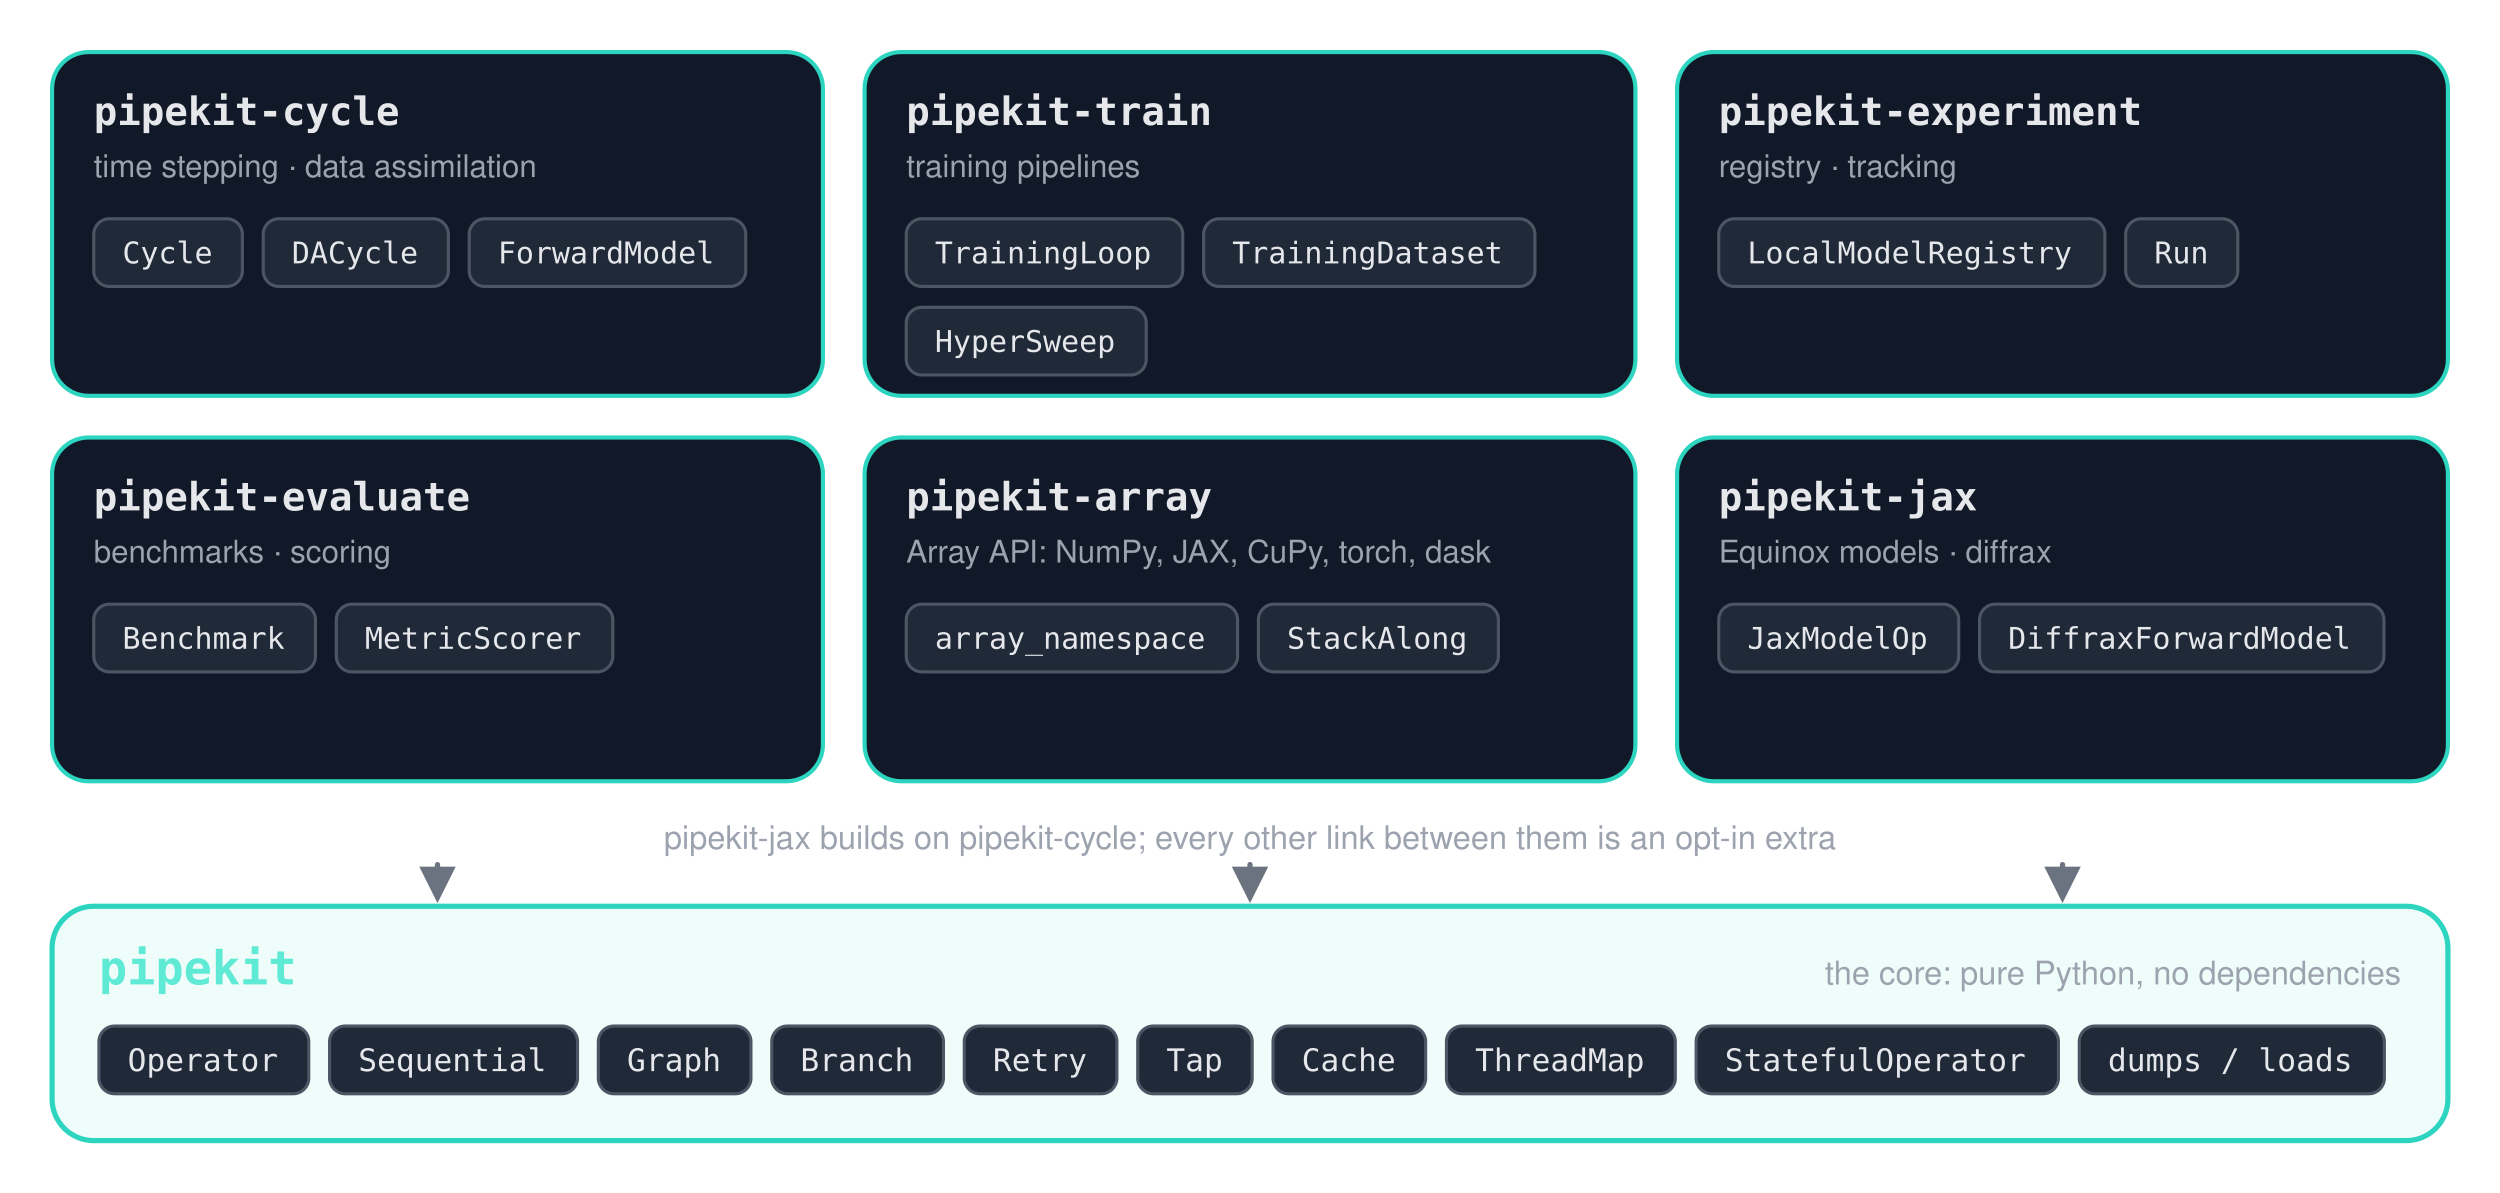
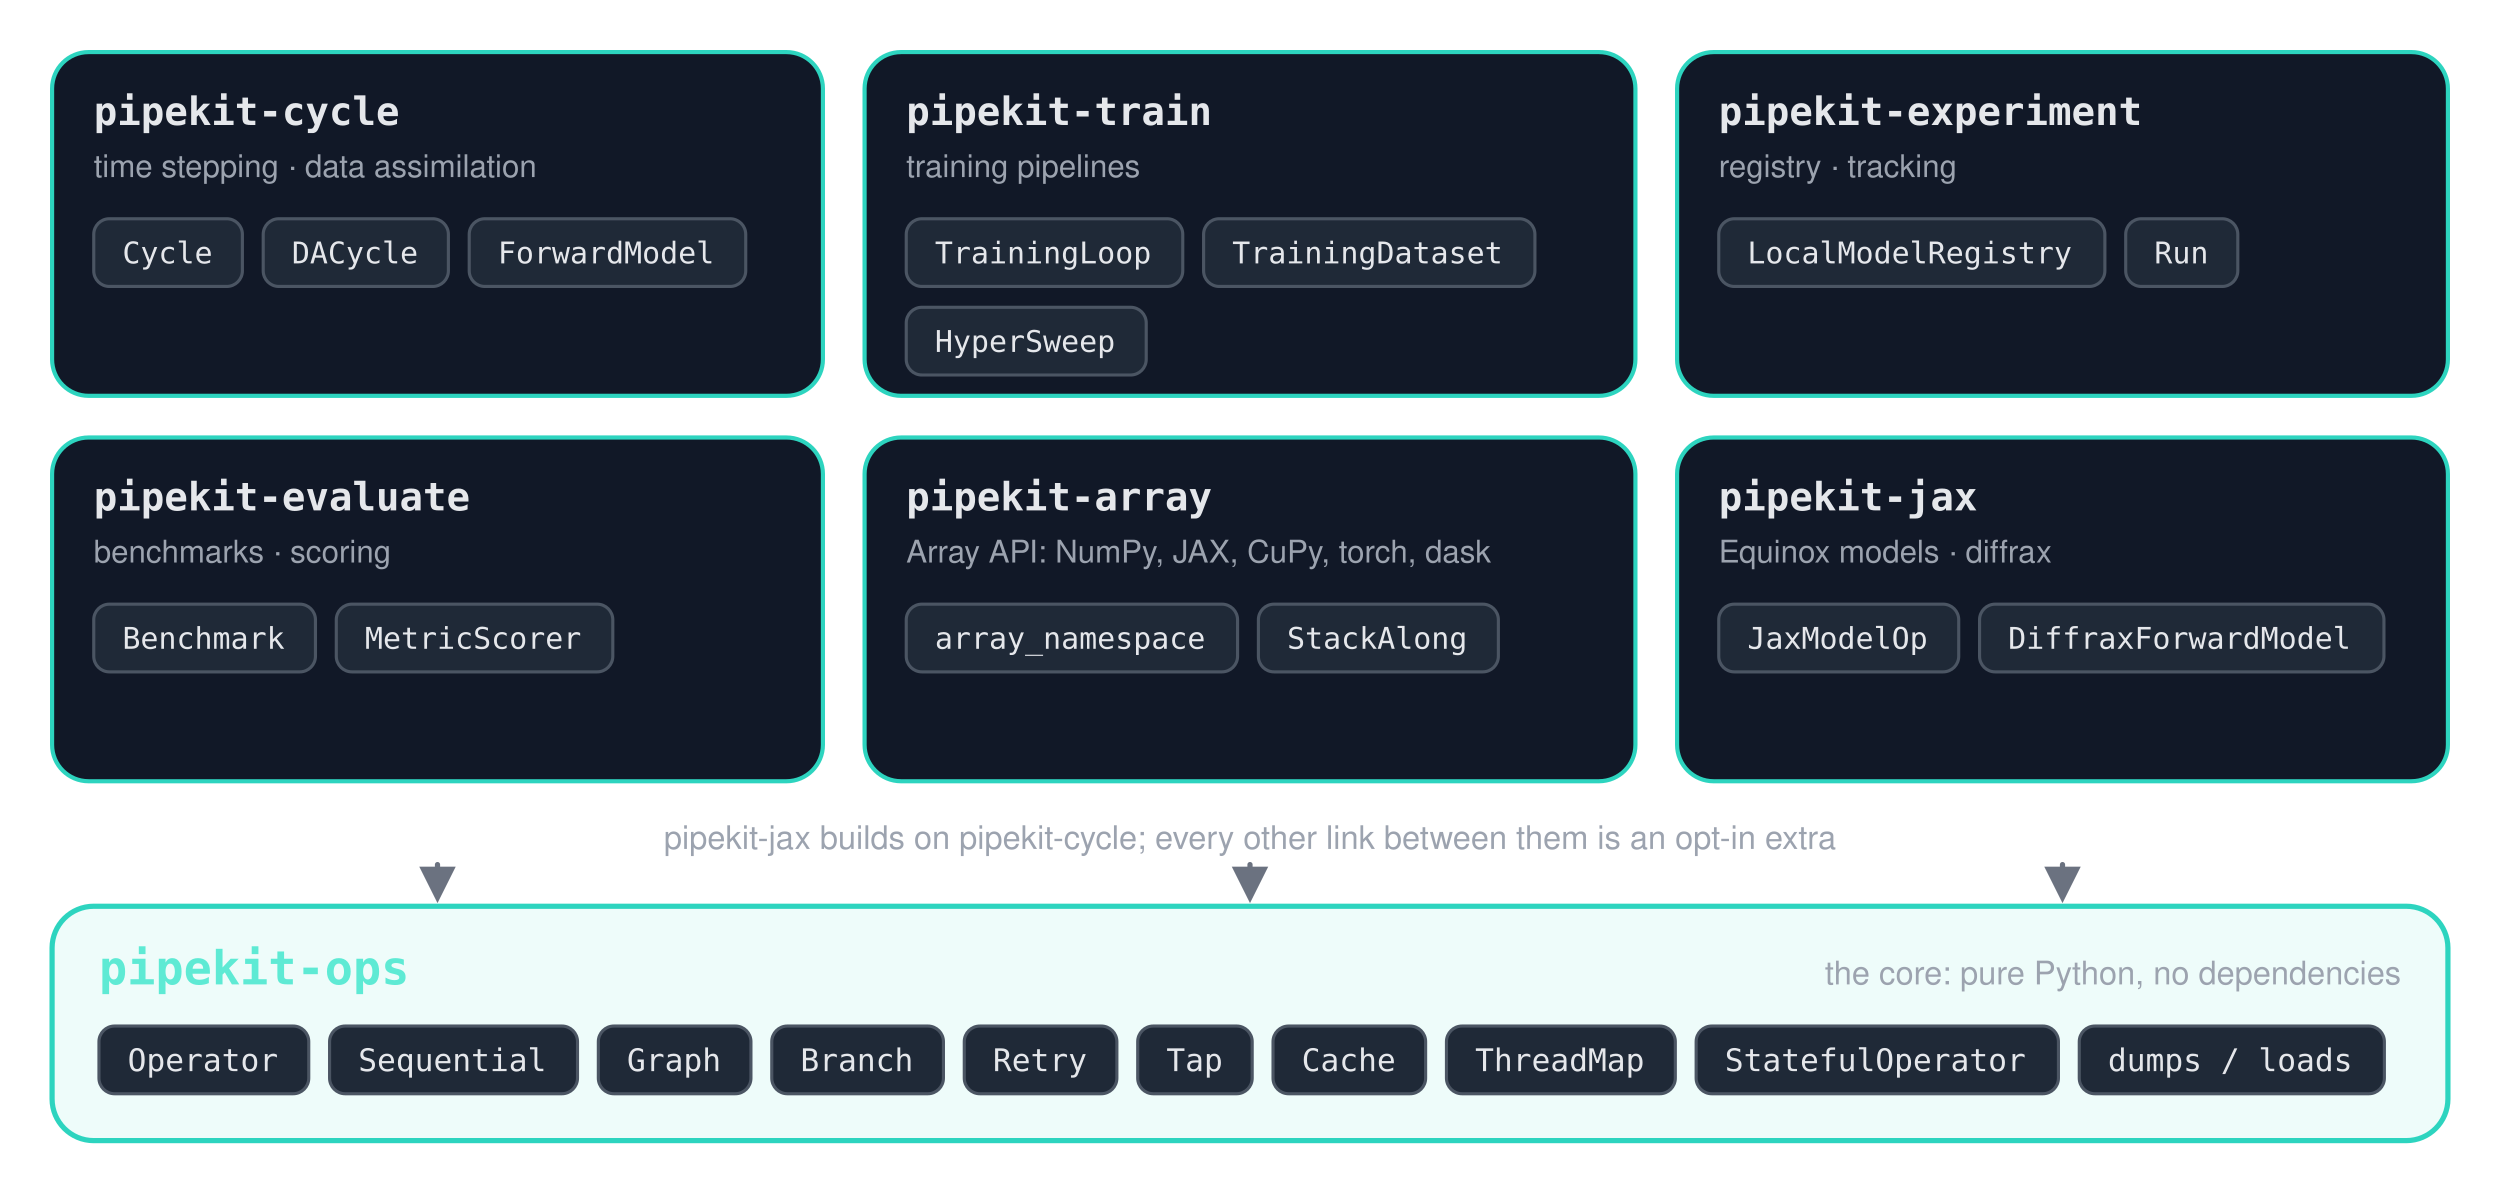
- <svg xmlns="http://www.w3.org/2000/svg" width="960" height="458" viewBox="0 0 960 458" role="img" aria-label="The pipekit workspace: six sister packages (cycle, train, experiment, evaluate, array, jax) on the dependency-free pipekit core">
+ <svg xmlns="http://www.w3.org/2000/svg" width="960" height="458" viewBox="0 0 960 458" role="img" aria-label="The pipekit workspace: six sister packages (cycle, train, experiment, evaluate, array, jax) on the dependency-free pipekit-ops core">
  <defs>
    <marker id="pa" viewBox="0 0 10 10" refX="8" refY="5" markerWidth="7" markerHeight="7" orient="auto-start-reverse">
      <path d="M0 0 L10 5 L0 10 z" fill="#6B7280" />
    </marker>
  </defs>
  <rect x="20" y="20" width="296" height="132" rx="14" fill="#111827" stroke="#2DD4BF" stroke-width="1.6" />
  <text x="36" y="48" font-family="ui-monospace, SFMono-Regular, Menlo, Consolas, monospace" font-size="15" font-weight="700" fill="#E5E7EB" text-anchor="start">pipekit-cycle</text>
  <text x="36" y="68" font-family="ui-sans-serif, -apple-system, 'Segoe UI', Helvetica, Arial, sans-serif" font-size="12" font-weight="400" fill="#9CA3AF" text-anchor="start">time stepping · data assimilation</text>
  <rect x="36" y="84" width="57.075" height="26" rx="6" fill="#1F2937" stroke="#4B5563" stroke-width="1.2" />
  <text x="47" y="101.14" font-family="ui-monospace, SFMono-Regular, Menlo, Consolas, monospace" font-size="11.5" font-weight="400" fill="#E5E7EB" text-anchor="start">Cycle</text>
  <rect x="101.075" y="84" width="71.105" height="26" rx="6" fill="#1F2937" stroke="#4B5563" stroke-width="1.2" />
  <text x="112.075" y="101.14" font-family="ui-monospace, SFMono-Regular, Menlo, Consolas, monospace" font-size="11.5" font-weight="400" fill="#E5E7EB" text-anchor="start">DACycle</text>
  <rect x="180.18" y="84" width="106.18" height="26" rx="6" fill="#1F2937" stroke="#4B5563" stroke-width="1.2" />
  <text x="191.18" y="101.14" font-family="ui-monospace, SFMono-Regular, Menlo, Consolas, monospace" font-size="11.5" font-weight="400" fill="#E5E7EB" text-anchor="start">ForwardModel</text>
  <rect x="332" y="20" width="296" height="132" rx="14" fill="#111827" stroke="#2DD4BF" stroke-width="1.6" />
  <text x="348" y="48" font-family="ui-monospace, SFMono-Regular, Menlo, Consolas, monospace" font-size="15" font-weight="700" fill="#E5E7EB" text-anchor="start">pipekit-train</text>
  <text x="348" y="68" font-family="ui-sans-serif, -apple-system, 'Segoe UI', Helvetica, Arial, sans-serif" font-size="12" font-weight="400" fill="#9CA3AF" text-anchor="start">training pipelines</text>
  <rect x="348" y="84" width="106.18" height="26" rx="6" fill="#1F2937" stroke="#4B5563" stroke-width="1.2" />
  <text x="359" y="101.14" font-family="ui-monospace, SFMono-Regular, Menlo, Consolas, monospace" font-size="11.5" font-weight="400" fill="#E5E7EB" text-anchor="start">TrainingLoop</text>
  <rect x="462.18" y="84" width="127.225" height="26" rx="6" fill="#1F2937" stroke="#4B5563" stroke-width="1.2" />
  <text x="473.18" y="101.14" font-family="ui-monospace, SFMono-Regular, Menlo, Consolas, monospace" font-size="11.5" font-weight="400" fill="#E5E7EB" text-anchor="start">TrainingDataset</text>
  <rect x="348" y="118" width="92.15" height="26" rx="6" fill="#1F2937" stroke="#4B5563" stroke-width="1.2" />
  <text x="359" y="135.14" font-family="ui-monospace, SFMono-Regular, Menlo, Consolas, monospace" font-size="11.5" font-weight="400" fill="#E5E7EB" text-anchor="start">HyperSweep</text>
  <rect x="644" y="20" width="296" height="132" rx="14" fill="#111827" stroke="#2DD4BF" stroke-width="1.6" />
  <text x="660" y="48" font-family="ui-monospace, SFMono-Regular, Menlo, Consolas, monospace" font-size="15" font-weight="700" fill="#E5E7EB" text-anchor="start">pipekit-experiment</text>
  <text x="660" y="68" font-family="ui-sans-serif, -apple-system, 'Segoe UI', Helvetica, Arial, sans-serif" font-size="12" font-weight="400" fill="#9CA3AF" text-anchor="start">registry · tracking</text>
  <rect x="660" y="84" width="148.27" height="26" rx="6" fill="#1F2937" stroke="#4B5563" stroke-width="1.2" />
  <text x="671" y="101.14" font-family="ui-monospace, SFMono-Regular, Menlo, Consolas, monospace" font-size="11.5" font-weight="400" fill="#E5E7EB" text-anchor="start">LocalModelRegistry</text>
  <rect x="816.27" y="84" width="43.045" height="26" rx="6" fill="#1F2937" stroke="#4B5563" stroke-width="1.2" />
  <text x="827.27" y="101.14" font-family="ui-monospace, SFMono-Regular, Menlo, Consolas, monospace" font-size="11.5" font-weight="400" fill="#E5E7EB" text-anchor="start">Run</text>
  <rect x="20" y="168" width="296" height="132" rx="14" fill="#111827" stroke="#2DD4BF" stroke-width="1.6" />
  <text x="36" y="196" font-family="ui-monospace, SFMono-Regular, Menlo, Consolas, monospace" font-size="15" font-weight="700" fill="#E5E7EB" text-anchor="start">pipekit-evaluate</text>
  <text x="36" y="216" font-family="ui-sans-serif, -apple-system, 'Segoe UI', Helvetica, Arial, sans-serif" font-size="12" font-weight="400" fill="#9CA3AF" text-anchor="start">benchmarks · scoring</text>
  <rect x="36" y="232" width="85.135" height="26" rx="6" fill="#1F2937" stroke="#4B5563" stroke-width="1.2" />
  <text x="47" y="249.14" font-family="ui-monospace, SFMono-Regular, Menlo, Consolas, monospace" font-size="11.5" font-weight="400" fill="#E5E7EB" text-anchor="start">Benchmark</text>
  <rect x="129.135" y="232" width="106.18" height="26" rx="6" fill="#1F2937" stroke="#4B5563" stroke-width="1.2" />
  <text x="140.135" y="249.14" font-family="ui-monospace, SFMono-Regular, Menlo, Consolas, monospace" font-size="11.5" font-weight="400" fill="#E5E7EB" text-anchor="start">MetricScorer</text>
  <rect x="332" y="168" width="296" height="132" rx="14" fill="#111827" stroke="#2DD4BF" stroke-width="1.6" />
  <text x="348" y="196" font-family="ui-monospace, SFMono-Regular, Menlo, Consolas, monospace" font-size="15" font-weight="700" fill="#E5E7EB" text-anchor="start">pipekit-array</text>
  <text x="348" y="216" font-family="ui-sans-serif, -apple-system, 'Segoe UI', Helvetica, Arial, sans-serif" font-size="12" font-weight="400" fill="#9CA3AF" text-anchor="start">Array API: NumPy, JAX, CuPy, torch, dask</text>
  <rect x="348" y="232" width="127.225" height="26" rx="6" fill="#1F2937" stroke="#4B5563" stroke-width="1.2" />
  <text x="359" y="249.14" font-family="ui-monospace, SFMono-Regular, Menlo, Consolas, monospace" font-size="11.5" font-weight="400" fill="#E5E7EB" text-anchor="start">array_namespace</text>
  <rect x="483.225" y="232" width="92.15" height="26" rx="6" fill="#1F2937" stroke="#4B5563" stroke-width="1.2" />
  <text x="494.225" y="249.14" font-family="ui-monospace, SFMono-Regular, Menlo, Consolas, monospace" font-size="11.5" font-weight="400" fill="#E5E7EB" text-anchor="start">StackAlong</text>
  <rect x="644" y="168" width="296" height="132" rx="14" fill="#111827" stroke="#2DD4BF" stroke-width="1.6" />
  <text x="660" y="196" font-family="ui-monospace, SFMono-Regular, Menlo, Consolas, monospace" font-size="15" font-weight="700" fill="#E5E7EB" text-anchor="start">pipekit-jax</text>
  <text x="660" y="216" font-family="ui-sans-serif, -apple-system, 'Segoe UI', Helvetica, Arial, sans-serif" font-size="12" font-weight="400" fill="#9CA3AF" text-anchor="start">Equinox models · diffrax</text>
  <rect x="660" y="232" width="92.15" height="26" rx="6" fill="#1F2937" stroke="#4B5563" stroke-width="1.2" />
  <text x="671" y="249.14" font-family="ui-monospace, SFMono-Regular, Menlo, Consolas, monospace" font-size="11.5" font-weight="400" fill="#E5E7EB" text-anchor="start">JaxModelOp</text>
  <rect x="760.15" y="232" width="155.285" height="26" rx="6" fill="#1F2937" stroke="#4B5563" stroke-width="1.2" />
  <text x="771.15" y="249.14" font-family="ui-monospace, SFMono-Regular, Menlo, Consolas, monospace" font-size="11.5" font-weight="400" fill="#E5E7EB" text-anchor="start">DiffraxForwardModel</text>
  <text x="480" y="326" font-family="ui-sans-serif, -apple-system, 'Segoe UI', Helvetica, Arial, sans-serif" font-size="12.5" font-weight="400" fill="#9CA3AF" text-anchor="middle">pipekit-jax builds on pipekit-cycle; every other link between them is an opt-in extra</text>
  <rect x="20" y="348" width="920" height="90" rx="16" fill="#2DD4BF" fill-opacity="0.08" stroke="#2DD4BF" stroke-width="2" />
-   <text x="38" y="378" font-family="ui-monospace, SFMono-Regular, Menlo, Consolas, monospace" font-size="18" font-weight="700" fill="#5EEAD4" text-anchor="start">pipekit</text>
+   <text x="38" y="378" font-family="ui-monospace, SFMono-Regular, Menlo, Consolas, monospace" font-size="18" font-weight="700" fill="#5EEAD4" text-anchor="start">pipekit-ops</text>
  <text x="922" y="378" font-family="ui-sans-serif, -apple-system, 'Segoe UI', Helvetica, Arial, sans-serif" font-size="12.5" font-weight="400" fill="#9CA3AF" text-anchor="end">the core: pure Python, no dependencies</text>
  <rect x="38" y="394" width="80.56" height="26" rx="6" fill="#1F2937" stroke="#4B5563" stroke-width="1.2" />
  <text x="49" y="411.32" font-family="ui-monospace, SFMono-Regular, Menlo, Consolas, monospace" font-size="12" font-weight="400" fill="#E5E7EB" text-anchor="start">Operator</text>
  <rect x="126.56" y="394" width="95.2" height="26" rx="6" fill="#1F2937" stroke="#4B5563" stroke-width="1.2" />
  <text x="137.56" y="411.32" font-family="ui-monospace, SFMono-Regular, Menlo, Consolas, monospace" font-size="12" font-weight="400" fill="#E5E7EB" text-anchor="start">Sequential</text>
  <rect x="229.76" y="394" width="58.6" height="26" rx="6" fill="#1F2937" stroke="#4B5563" stroke-width="1.2" />
  <text x="240.76" y="411.32" font-family="ui-monospace, SFMono-Regular, Menlo, Consolas, monospace" font-size="12" font-weight="400" fill="#E5E7EB" text-anchor="start">Graph</text>
  <rect x="296.36" y="394" width="65.92" height="26" rx="6" fill="#1F2937" stroke="#4B5563" stroke-width="1.2" />
  <text x="307.36" y="411.32" font-family="ui-monospace, SFMono-Regular, Menlo, Consolas, monospace" font-size="12" font-weight="400" fill="#E5E7EB" text-anchor="start">Branch</text>
  <rect x="370.28" y="394" width="58.6" height="26" rx="6" fill="#1F2937" stroke="#4B5563" stroke-width="1.2" />
  <text x="381.28" y="411.32" font-family="ui-monospace, SFMono-Regular, Menlo, Consolas, monospace" font-size="12" font-weight="400" fill="#E5E7EB" text-anchor="start">Retry</text>
  <rect x="436.88" y="394" width="43.96" height="26" rx="6" fill="#1F2937" stroke="#4B5563" stroke-width="1.2" />
  <text x="447.88" y="411.32" font-family="ui-monospace, SFMono-Regular, Menlo, Consolas, monospace" font-size="12" font-weight="400" fill="#E5E7EB" text-anchor="start">Tap</text>
  <rect x="488.84" y="394" width="58.6" height="26" rx="6" fill="#1F2937" stroke="#4B5563" stroke-width="1.2" />
  <text x="499.84" y="411.32" font-family="ui-monospace, SFMono-Regular, Menlo, Consolas, monospace" font-size="12" font-weight="400" fill="#E5E7EB" text-anchor="start">Cache</text>
  <rect x="555.44" y="394" width="87.88" height="26" rx="6" fill="#1F2937" stroke="#4B5563" stroke-width="1.2" />
  <text x="566.44" y="411.32" font-family="ui-monospace, SFMono-Regular, Menlo, Consolas, monospace" font-size="12" font-weight="400" fill="#E5E7EB" text-anchor="start">ThreadMap</text>
  <rect x="651.32" y="394" width="139.12" height="26" rx="6" fill="#1F2937" stroke="#4B5563" stroke-width="1.2" />
  <text x="662.32" y="411.32" font-family="ui-monospace, SFMono-Regular, Menlo, Consolas, monospace" font-size="12" font-weight="400" fill="#E5E7EB" text-anchor="start">StatefulOperator</text>
  <rect x="798.44" y="394" width="117.16" height="26" rx="6" fill="#1F2937" stroke="#4B5563" stroke-width="1.2" />
  <text x="809.44" y="411.32" font-family="ui-monospace, SFMono-Regular, Menlo, Consolas, monospace" font-size="12" font-weight="400" fill="#E5E7EB" text-anchor="start">dumps / loads</text>
  <path d="M168.0 332 L168.0 344" fill="none" stroke="#6B7280" stroke-width="2" stroke-linecap="round" stroke-linejoin="round" marker-end="url(#pa)" />
  <path d="M480.0 332 L480.0 344" fill="none" stroke="#6B7280" stroke-width="2" stroke-linecap="round" stroke-linejoin="round" marker-end="url(#pa)" />
  <path d="M792.0 332 L792.0 344" fill="none" stroke="#6B7280" stroke-width="2" stroke-linecap="round" stroke-linejoin="round" marker-end="url(#pa)" />
</svg>
